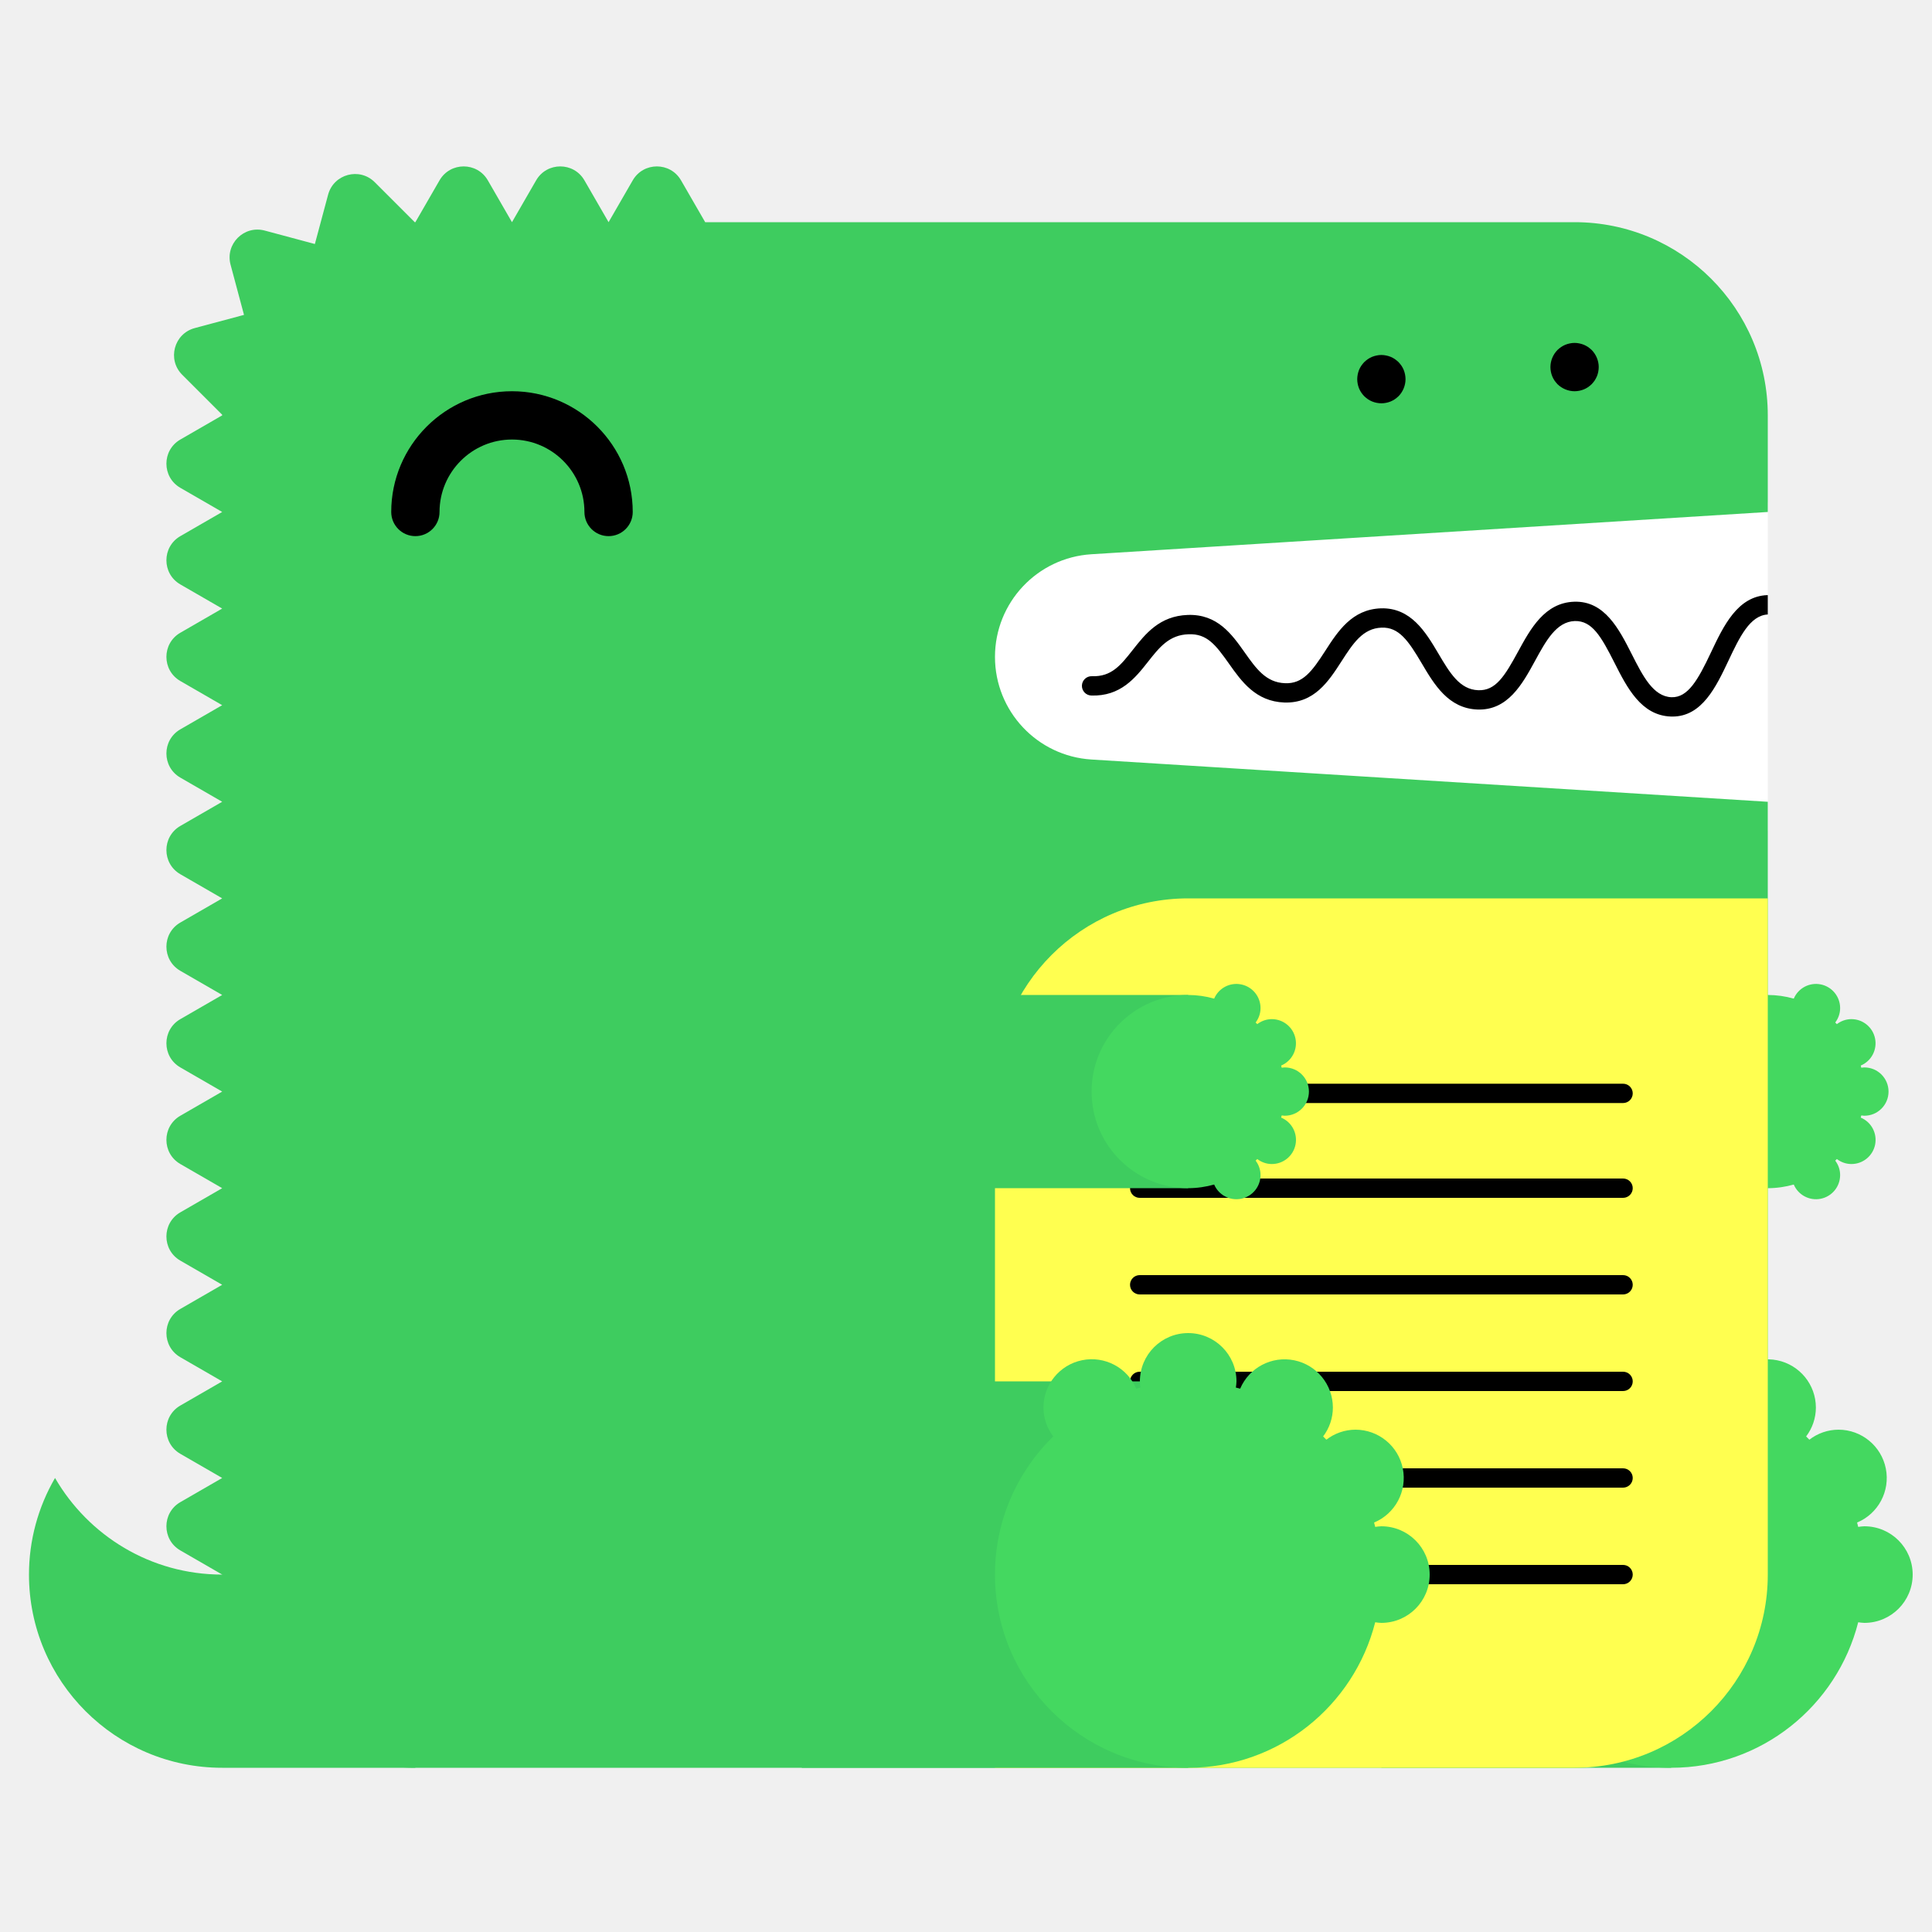
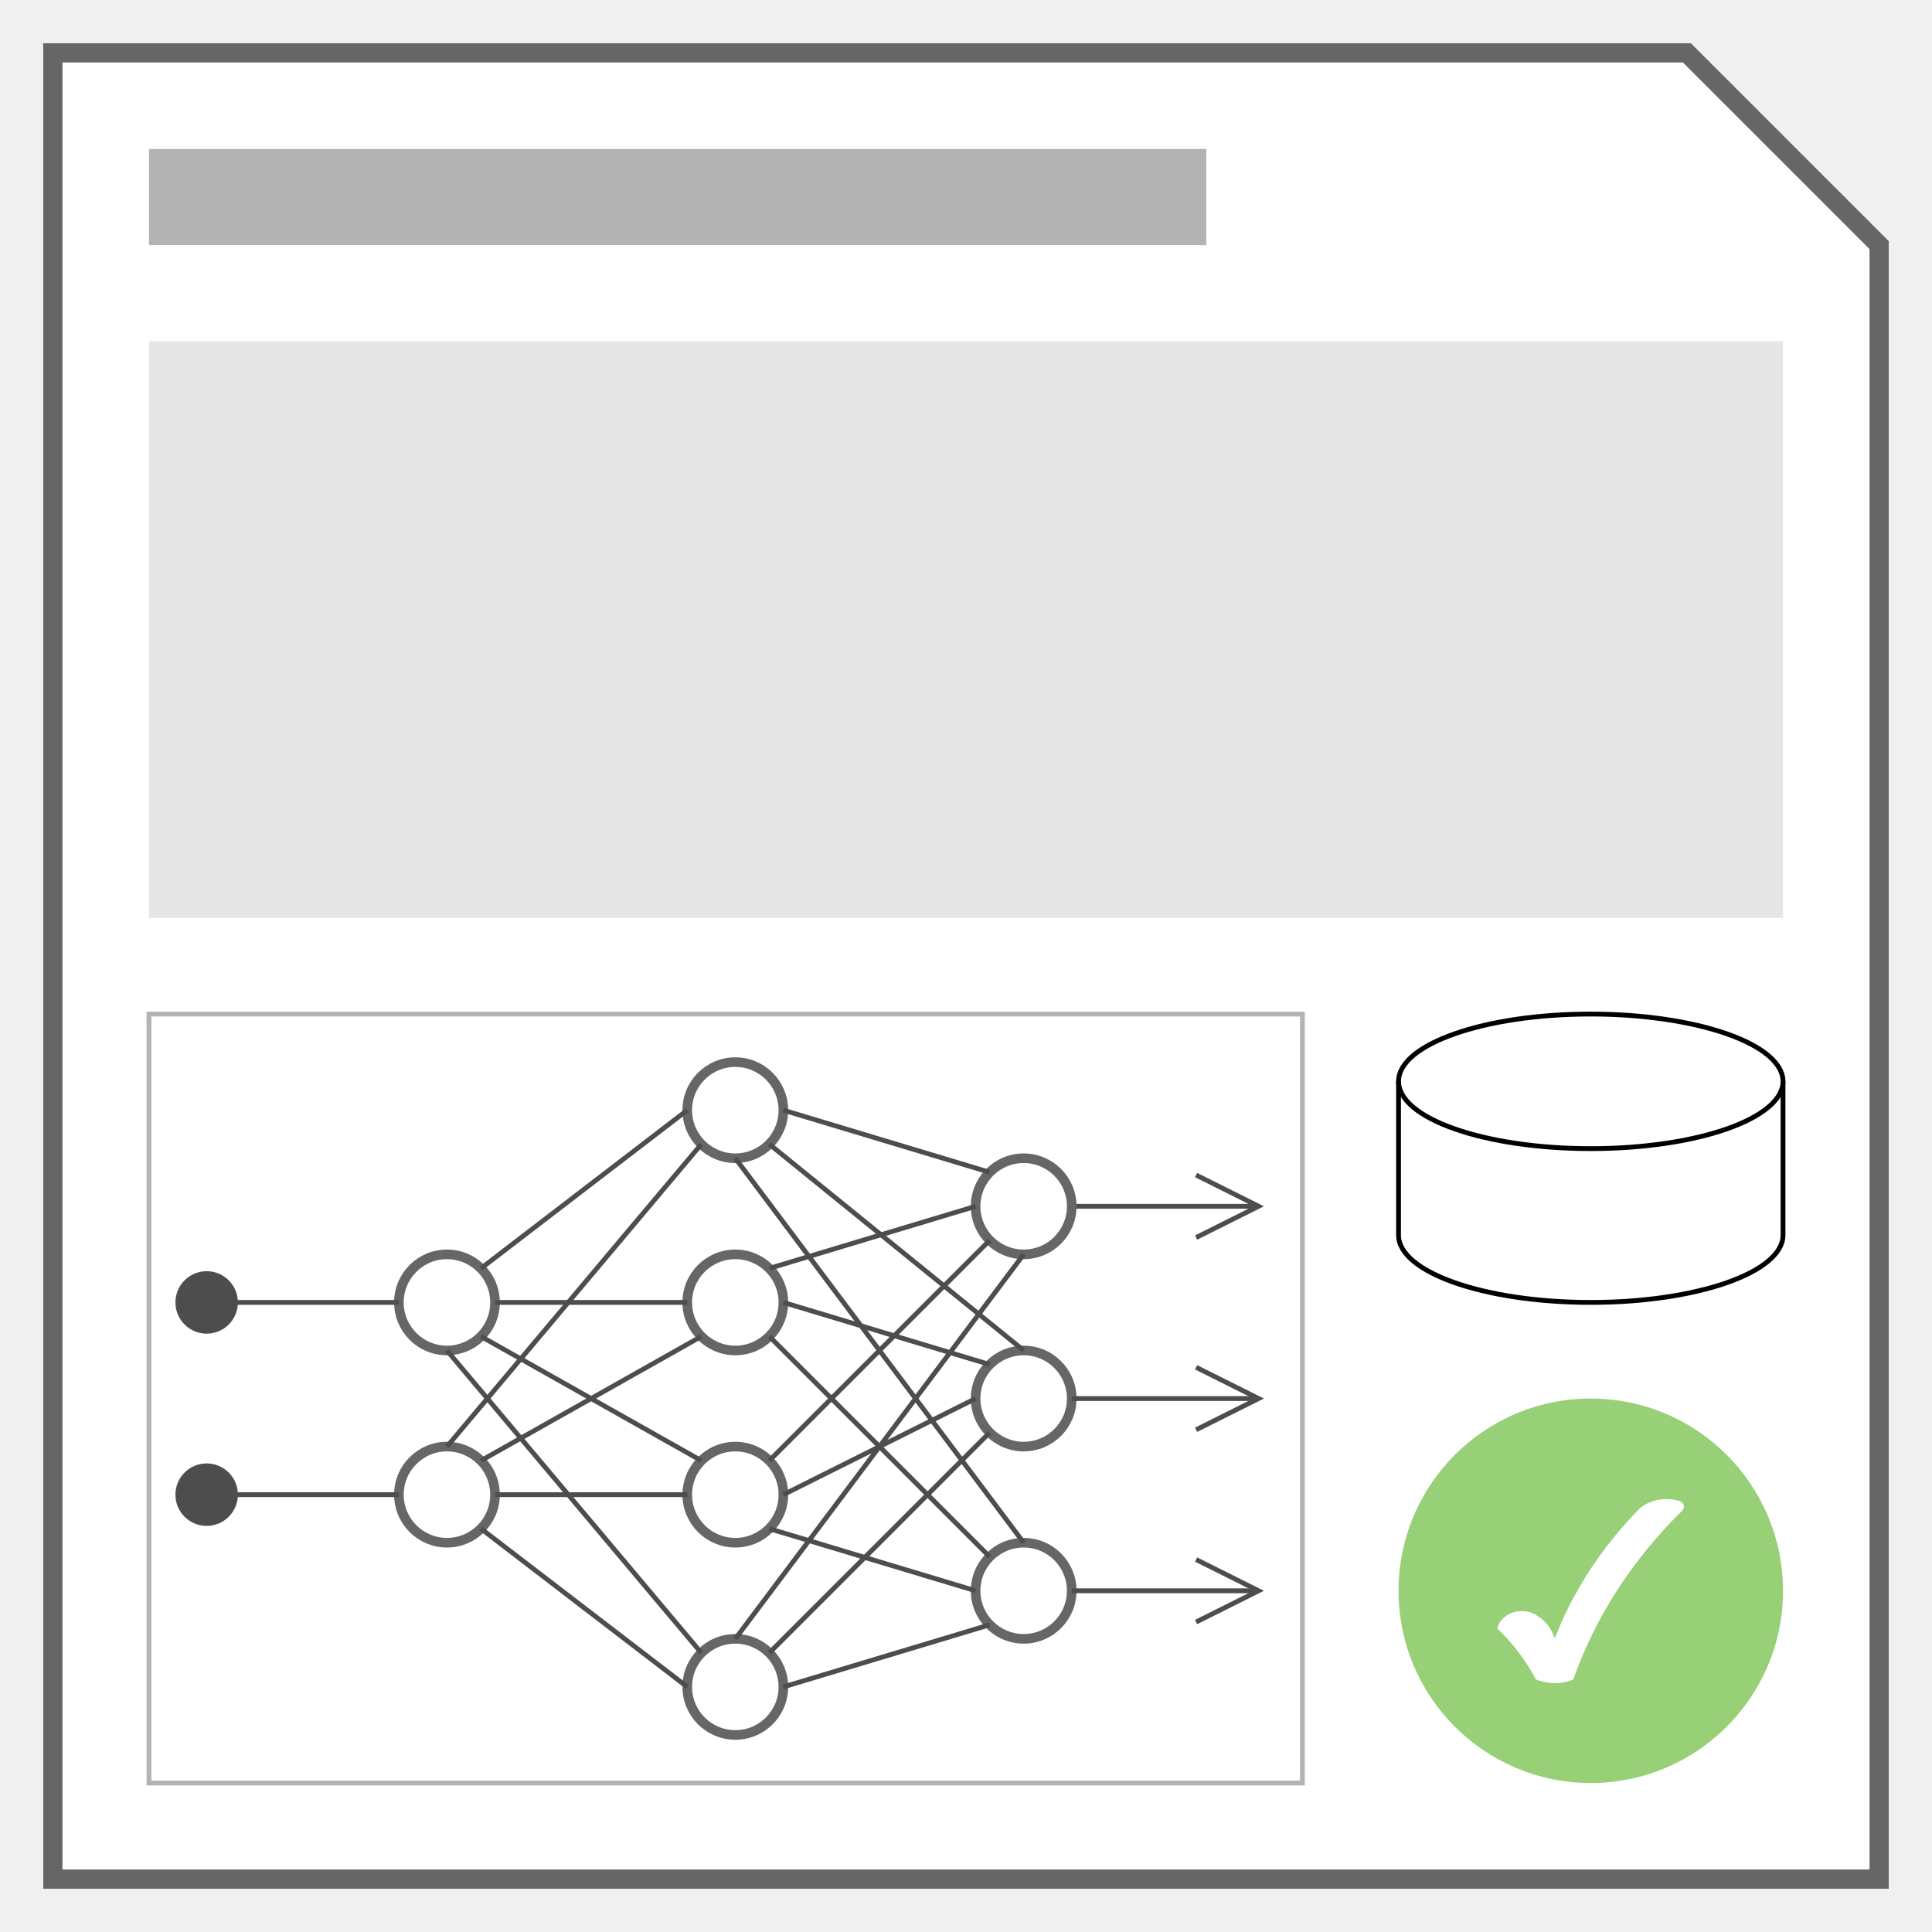
- <svg xmlns="http://www.w3.org/2000/svg" width="200" height="200" viewBox="0 0 200 200">
-   <g fill="none" fill-rule="evenodd">
-     <path fill="#FFF" d="M99 52h84v34H99z" />
-     <path d="M23 163c-7.398 0-13.843-4.027-17.303-10A19.886 19.886 0 0 0 3 163c0 11.046 8.954 20 20 20h20v-20H23z" fill="#3ECC5F" />
-     <path d="M112.98 57.376L183 53V43c0-11.046-8.954-20-20-20H73l-2.5-4.33c-1.112-1.925-3.889-1.925-5 0L63 23l-2.5-4.33c-1.111-1.925-3.889-1.925-5 0L53 23l-2.5-4.33c-1.111-1.925-3.889-1.925-5 0L43 23c-.022 0-.042.003-.065.003l-4.142-4.141c-1.57-1.571-4.252-.853-4.828 1.294l-1.369 5.104-5.192-1.392c-2.148-.575-4.111 1.389-3.535 3.536l1.39 5.193-5.102 1.367c-2.148.576-2.867 3.259-1.296 4.83l4.142 4.142c0 .021-.003.042-.003.064l-4.33 2.5c-1.925 1.111-1.925 3.889 0 5L23 53l-4.33 2.5c-1.925 1.111-1.925 3.889 0 5L23 63l-4.33 2.5c-1.925 1.111-1.925 3.889 0 5L23 73l-4.33 2.5c-1.925 1.111-1.925 3.889 0 5L23 83l-4.33 2.5c-1.925 1.111-1.925 3.889 0 5L23 93l-4.33 2.5c-1.925 1.111-1.925 3.889 0 5L23 103l-4.33 2.5c-1.925 1.111-1.925 3.889 0 5L23 113l-4.33 2.5c-1.925 1.111-1.925 3.889 0 5L23 123l-4.33 2.5c-1.925 1.111-1.925 3.889 0 5L23 133l-4.33 2.5c-1.925 1.111-1.925 3.889 0 5L23 143l-4.33 2.5c-1.925 1.111-1.925 3.889 0 5L23 153l-4.33 2.5c-1.925 1.111-1.925 3.889 0 5L23 163c0 11.046 8.954 20 20 20h120c11.046 0 20-8.954 20-20V83l-70.02-4.376A10.645 10.645 0 0 1 103 68c0-5.621 4.37-10.273 9.98-10.624" fill="#3ECC5F" />
-     <path fill="#3ECC5F" d="M143 183h30v-40h-30z" />
-     <path d="M193 158c-.219 0-.428.037-.639.064-.038-.15-.074-.301-.116-.451A5 5 0 0 0 190.32 148a4.96 4.96 0 0 0-3.016 1.036 26.531 26.531 0 0 0-.335-.336 4.955 4.955 0 0 0 1.011-2.987 5 5 0 0 0-9.599-1.959c-.148-.042-.297-.077-.445-.115.027-.211.064-.42.064-.639a5 5 0 0 0-5-5 5 5 0 0 0-5 5c0 .219.037.428.064.639-.148.038-.297.073-.445.115a4.998 4.998 0 0 0-9.599 1.959c0 1.125.384 2.151 1.011 2.987-3.717 3.632-6.031 8.693-6.031 14.3 0 11.046 8.954 20 20 20 9.339 0 17.16-6.41 19.361-15.064.211.027.42.064.639.064a5 5 0 0 0 5-5 5 5 0 0 0-5-5" fill="#44D860" />
-     <path fill="#3ECC5F" d="M153 123h30v-20h-30z" />
-     <path d="M193 115.5a2.5 2.5 0 1 0 0-5c-.109 0-.214.019-.319.032-.02-.075-.037-.15-.058-.225a2.501 2.501 0 0 0-.963-4.807c-.569 0-1.088.197-1.508.518a6.653 6.653 0 0 0-.168-.168c.314-.417.506-.931.506-1.494a2.5 2.5 0 0 0-4.8-.979A9.987 9.987 0 0 0 183 103c-5.522 0-10 4.478-10 10s4.478 10 10 10c.934 0 1.833-.138 2.69-.377a2.5 2.5 0 0 0 4.8-.979c0-.563-.192-1.077-.506-1.494.057-.055.113-.111.168-.168.42.321.939.518 1.508.518a2.5 2.5 0 0 0 .963-4.807c.021-.074.038-.15.058-.225.105.013.21.032.319.032" fill="#44D860" />
-     <path d="M63 55.5a2.5 2.5 0 0 1-2.5-2.5c0-4.136-3.364-7.5-7.5-7.5s-7.5 3.364-7.5 7.5a2.5 2.5 0 1 1-5 0c0-6.893 5.607-12.5 12.5-12.5S65.5 46.107 65.5 53a2.5 2.5 0 0 1-2.5 2.5" fill="#000" />
-     <path d="M103 183h60c11.046 0 20-8.954 20-20V93h-60c-11.046 0-20 8.954-20 20v70z" fill="#FFFF50" />
-     <path d="M168.02 124h-50.04a1 1 0 1 1 0-2h50.04a1 1 0 1 1 0 2m0 20h-50.04a1 1 0 1 1 0-2h50.04a1 1 0 1 1 0 2m0 20h-50.04a1 1 0 1 1 0-2h50.04a1 1 0 1 1 0 2m0-49.814h-50.04a1 1 0 1 1 0-2h50.04a1 1 0 1 1 0 2m0 19.814h-50.04a1 1 0 1 1 0-2h50.04a1 1 0 1 1 0 2m0 20h-50.04a1 1 0 1 1 0-2h50.04a1 1 0 1 1 0 2M183 61.611c-.012 0-.022-.006-.034-.005-3.09.105-4.552 3.196-5.842 5.923-1.346 2.85-2.387 4.703-4.093 4.647-1.889-.068-2.969-2.202-4.113-4.46-1.314-2.594-2.814-5.536-5.963-5.426-3.046.104-4.513 2.794-5.807 5.167-1.377 2.528-2.314 4.065-4.121 3.994-1.927-.07-2.951-1.805-4.136-3.813-1.321-2.236-2.848-4.75-5.936-4.664-2.994.103-4.465 2.385-5.763 4.4-1.373 2.13-2.335 3.428-4.165 3.351-1.973-.07-2.992-1.51-4.171-3.177-1.324-1.873-2.816-3.993-5.895-3.89-2.928.1-4.399 1.97-5.696 3.618-1.232 1.564-2.194 2.802-4.229 2.724a1 1 0 0 0-.072 2c3.017.101 4.545-1.8 5.872-3.487 1.177-1.496 2.193-2.787 4.193-2.855 1.926-.082 2.829 1.115 4.195 3.045 1.297 1.834 2.769 3.914 5.731 4.021 3.103.104 4.596-2.215 5.918-4.267 1.182-1.834 2.202-3.417 4.15-3.484 1.793-.067 2.769 1.35 4.145 3.681 1.297 2.197 2.766 4.686 5.787 4.796 3.125.108 4.634-2.62 5.949-5.035 1.139-2.088 2.214-4.06 4.119-4.126 1.793-.042 2.728 1.595 4.111 4.33 1.292 2.553 2.757 5.445 5.825 5.556l.169.003c3.064 0 4.518-3.075 5.805-5.794 1.139-2.41 2.217-4.68 4.067-4.773v-2z" fill="#000" />
-     <path fill="#3ECC5F" d="M83 183h40v-40H83z" />
-     <path d="M143 158c-.219 0-.428.037-.639.064-.038-.15-.074-.301-.116-.451A5 5 0 0 0 140.32 148a4.96 4.96 0 0 0-3.016 1.036 26.531 26.531 0 0 0-.335-.336 4.955 4.955 0 0 0 1.011-2.987 5 5 0 0 0-9.599-1.959c-.148-.042-.297-.077-.445-.115.027-.211.064-.42.064-.639a5 5 0 0 0-5-5 5 5 0 0 0-5 5c0 .219.037.428.064.639-.148.038-.297.073-.445.115a4.998 4.998 0 0 0-9.599 1.959c0 1.125.384 2.151 1.011 2.987-3.717 3.632-6.031 8.693-6.031 14.3 0 11.046 8.954 20 20 20 9.339 0 17.16-6.41 19.361-15.064.211.027.42.064.639.064a5 5 0 0 0 5-5 5 5 0 0 0-5-5" fill="#44D860" />
-     <path fill="#3ECC5F" d="M83 123h40v-20H83z" />
-     <path d="M133 115.5a2.5 2.5 0 1 0 0-5c-.109 0-.214.019-.319.032-.02-.075-.037-.15-.058-.225a2.501 2.501 0 0 0-.963-4.807c-.569 0-1.088.197-1.508.518a6.653 6.653 0 0 0-.168-.168c.314-.417.506-.931.506-1.494a2.5 2.5 0 0 0-4.8-.979A9.987 9.987 0 0 0 123 103c-5.522 0-10 4.478-10 10s4.478 10 10 10c.934 0 1.833-.138 2.69-.377a2.5 2.5 0 0 0 4.8-.979c0-.563-.192-1.077-.506-1.494.057-.055.113-.111.168-.168.42.321.939.518 1.508.518a2.5 2.5 0 0 0 .963-4.807c.021-.074.038-.15.058-.225.105.013.21.032.319.032" fill="#44D860" />
-     <path d="M143 41.75c-.16 0-.33-.02-.49-.05a2.52 2.52 0 0 1-.47-.14c-.15-.06-.29-.14-.431-.23-.13-.09-.259-.2-.38-.31-.109-.12-.219-.24-.309-.38s-.17-.28-.231-.43a2.619 2.619 0 0 1-.189-.96c0-.16.02-.33.05-.49.03-.16.08-.31.139-.47.061-.15.141-.29.231-.43.09-.13.2-.26.309-.38.121-.11.25-.22.38-.31.141-.09.281-.17.431-.23.149-.06.31-.11.47-.14.32-.07.65-.07.98 0 .159.03.32.08.47.14.149.06.29.14.43.23.13.09.259.2.38.31.11.12.22.25.31.38.09.14.17.28.23.43.06.16.11.31.14.47.029.16.05.33.05.49 0 .66-.271 1.31-.73 1.77-.121.11-.25.22-.38.31-.14.09-.281.17-.43.23a2.565 2.565 0 0 1-.96.19m20-1.25c-.66 0-1.3-.27-1.771-.73a3.802 3.802 0 0 1-.309-.38c-.09-.14-.17-.28-.231-.43a2.619 2.619 0 0 1-.189-.96c0-.66.27-1.3.729-1.77.121-.11.25-.22.38-.31.141-.09.281-.17.431-.23.149-.06.31-.11.47-.14.32-.07.66-.07.98 0 .159.03.32.08.47.14.149.06.29.14.43.23.13.09.259.2.38.31.459.47.73 1.11.73 1.77 0 .16-.021.33-.05.49-.03.16-.08.32-.14.47-.07.15-.14.29-.23.43-.09.13-.2.26-.31.38-.121.11-.25.22-.38.31-.14.09-.281.17-.43.23a2.565 2.565 0 0 1-.96.19" fill="#000" />
+ <svg xmlns="http://www.w3.org/2000/svg" version="1.1" width="201px" height="201px" viewBox="-0.5 -0.5 201 201">
+   <defs />
+   <g>
+     <path d="M 25 5 L 195 5 L 195 195 L 5 195 L 5 25 Z" fill="rgb(255, 255, 255)" stroke="#666666" stroke-width="2" stroke-miterlimit="10" transform="translate(100,0)scale(-1,1)translate(-100,0)" pointer-events="none" />
+     <rect x="15" y="15" width="110" height="10" fill="#b3b3b3" stroke="none" pointer-events="none" />
+     <rect x="15" y="35" width="170" height="60" fill="#e6e6e6" stroke="none" pointer-events="none" />
+     <rect x="15" y="105" width="120" height="80" fill="none" stroke="#b3b3b3" stroke-width="0.5" pointer-events="none" />
+     <ellipse cx="46" cy="135" rx="5" ry="5" fill="none" stroke="#666666" pointer-events="none" />
+     <ellipse cx="46" cy="155" rx="5" ry="5" fill="none" stroke="#666666" pointer-events="none" />
+     <ellipse cx="76" cy="115" rx="5" ry="5" fill="none" stroke="#666666" pointer-events="none" />
+     <ellipse cx="76" cy="135" rx="5" ry="5" fill="none" stroke="#666666" pointer-events="none" />
+     <ellipse cx="76" cy="155" rx="5" ry="5" fill="none" stroke="#666666" pointer-events="none" />
+     <ellipse cx="76" cy="175" rx="5" ry="5" fill="none" stroke="#666666" pointer-events="none" />
+     <path d="M 111 125 L 129.88 125" fill="none" stroke="#4d4d4d" stroke-width="0.5" stroke-miterlimit="10" pointer-events="none" />
+     <path d="M 123.94 128.25 L 130.44 125 L 123.94 121.75" fill="none" stroke="#4d4d4d" stroke-width="0.5" stroke-miterlimit="10" pointer-events="none" />
+     <ellipse cx="106" cy="125" rx="5" ry="5" fill="none" stroke="#666666" pointer-events="none" />
+     <ellipse cx="106" cy="145" rx="5" ry="5" fill="none" stroke="#666666" pointer-events="none" />
+     <ellipse cx="106" cy="165" rx="5" ry="5" fill="none" stroke="#666666" pointer-events="none" />
+     <path d="M 49.54 131.46 L 71 115" fill="none" stroke="#4d4d4d" stroke-width="0.5" stroke-miterlimit="10" pointer-events="none" />
+     <path d="M 51 135 L 71 135" fill="none" stroke="#4d4d4d" stroke-width="0.5" stroke-miterlimit="10" pointer-events="none" />
+     <path d="M 49.54 138.54 L 72.46 151.46" fill="none" stroke="#4d4d4d" stroke-width="0.5" stroke-miterlimit="10" pointer-events="none" />
+     <path d="M 46 140 L 72.46 171.46" fill="none" stroke="#4d4d4d" stroke-width="0.5" stroke-miterlimit="10" pointer-events="none" />
+     <path d="M 46 150 L 72.46 118.54" fill="none" stroke="#4d4d4d" stroke-width="0.5" stroke-miterlimit="10" pointer-events="none" />
+     <path d="M 49.54 151.46 L 72.46 138.54" fill="none" stroke="#4d4d4d" stroke-width="0.5" stroke-miterlimit="10" pointer-events="none" />
+     <path d="M 51 155 L 71 155" fill="none" stroke="#4d4d4d" stroke-width="0.5" stroke-miterlimit="10" pointer-events="none" />
+     <path d="M 49.54 158.54 L 71 175" fill="none" stroke="#4d4d4d" stroke-width="0.5" stroke-miterlimit="10" pointer-events="none" />
+     <path d="M 81 115 L 102.46 121.46" fill="none" stroke="#4d4d4d" stroke-width="0.5" stroke-miterlimit="10" pointer-events="none" />
+     <path d="M 79.54 118.54 L 106 140" fill="none" stroke="#4d4d4d" stroke-width="0.5" stroke-miterlimit="10" pointer-events="none" />
+     <path d="M 76 120 L 106 160" fill="none" stroke="#4d4d4d" stroke-width="0.5" stroke-miterlimit="10" pointer-events="none" />
+     <path d="M 79.54 131.46 L 101 125" fill="none" stroke="#4d4d4d" stroke-width="0.5" stroke-miterlimit="10" pointer-events="none" />
+     <path d="M 79.54 151.46 L 102.46 128.54" fill="none" stroke="#4d4d4d" stroke-width="0.5" stroke-miterlimit="10" pointer-events="none" />
+     <path d="M 76 170 L 106 130" fill="none" stroke="#4d4d4d" stroke-width="0.5" stroke-miterlimit="10" pointer-events="none" />
+     <path d="M 81 135 L 102.46 141.46" fill="none" stroke="#4d4d4d" stroke-width="0.5" stroke-miterlimit="10" pointer-events="none" />
+     <path d="M 81 155 L 101 145" fill="none" stroke="#4d4d4d" stroke-width="0.5" stroke-miterlimit="10" pointer-events="none" />
+     <path d="M 79.54 171.46 L 102.46 148.54" fill="none" stroke="#4d4d4d" stroke-width="0.5" stroke-miterlimit="10" pointer-events="none" />
+     <path d="M 79.54 138.54 L 102.46 161.46" fill="none" stroke="#4d4d4d" stroke-width="0.5" stroke-miterlimit="10" pointer-events="none" />
+     <path d="M 79.54 158.54 L 101 165" fill="none" stroke="#4d4d4d" stroke-width="0.5" stroke-miterlimit="10" pointer-events="none" />
+     <path d="M 81 175 L 102.46 168.54" fill="none" stroke="#4d4d4d" stroke-width="0.5" stroke-miterlimit="10" pointer-events="none" />
+     <path d="M 111 145 L 129.88 145" fill="none" stroke="#4d4d4d" stroke-width="0.5" stroke-miterlimit="10" pointer-events="none" />
+     <path d="M 123.94 148.25 L 130.44 145 L 123.94 141.75" fill="none" stroke="#4d4d4d" stroke-width="0.5" stroke-miterlimit="10" pointer-events="none" />
+     <path d="M 111 165 L 129.88 165" fill="none" stroke="#4d4d4d" stroke-width="0.5" stroke-miterlimit="10" pointer-events="none" />
+     <path d="M 123.94 168.25 L 130.44 165 L 123.94 161.75" fill="none" stroke="#4d4d4d" stroke-width="0.5" stroke-miterlimit="10" pointer-events="none" />
+     <path d="M 24 135 L 41 135" fill="none" stroke="#4d4d4d" stroke-width="0.5" stroke-miterlimit="10" pointer-events="none" />
+     <ellipse cx="21" cy="135" rx="3" ry="3" fill="#4d4d4d" stroke="#4d4d4d" stroke-width="0.5" pointer-events="none" />
+     <path d="M 24 155 L 41 155" fill="none" stroke="#4d4d4d" stroke-width="0.5" stroke-miterlimit="10" pointer-events="none" />
+     <ellipse cx="21" cy="155" rx="3" ry="3" fill="#4d4d4d" stroke="#4d4d4d" stroke-width="0.5" pointer-events="none" />
+     <ellipse cx="165" cy="165" rx="20" ry="20" fill="#97d077" stroke="none" pointer-events="none" />
+     <path d="M 155.09 168.67 C 155.3 168 155.83 167.43 156.56 167.12 C 157.28 166.81 158.12 166.78 158.88 167.03 C 159.97 167.49 160.82 168.3 161.25 169.29 C 163.2 164.48 166.17 160.03 170.01 156.17 C 171.1 155.31 172.63 155 174.04 155.35 C 174.4 155.4 174.71 155.6 174.86 155.89 C 175 156.19 174.96 156.52 174.75 156.78 C 169.54 161.88 165.65 167.9 163.38 174.42 C 162.04 175 160.46 175 159.11 174.42 C 158.1 172.47 156.74 170.67 155.09 169.08 C 155 168.96 155 168.8 155.09 168.67 Z" fill="rgb(255, 255, 255)" stroke="#97d077" stroke-width="0.5" stroke-miterlimit="10" pointer-events="none" />
+     <path d="M 145 112 C 145 108.13 153.95 105 165 105 C 170.3 105 175.39 105.74 179.14 107.05 C 182.89 108.36 185 110.14 185 112 L 185 128 C 185 131.87 176.05 135 165 135 C 153.95 135 145 131.87 145 128 Z" fill="rgb(255, 255, 255)" stroke="rgb(0, 0, 0)" stroke-width="0.5" stroke-miterlimit="10" pointer-events="none" />
+     <path d="M 185 112 C 185 115.87 176.05 119 165 119 C 153.95 119 145 115.87 145 112" fill="none" stroke="rgb(0, 0, 0)" stroke-width="0.5" stroke-miterlimit="10" pointer-events="none" />
  </g>
</svg>
